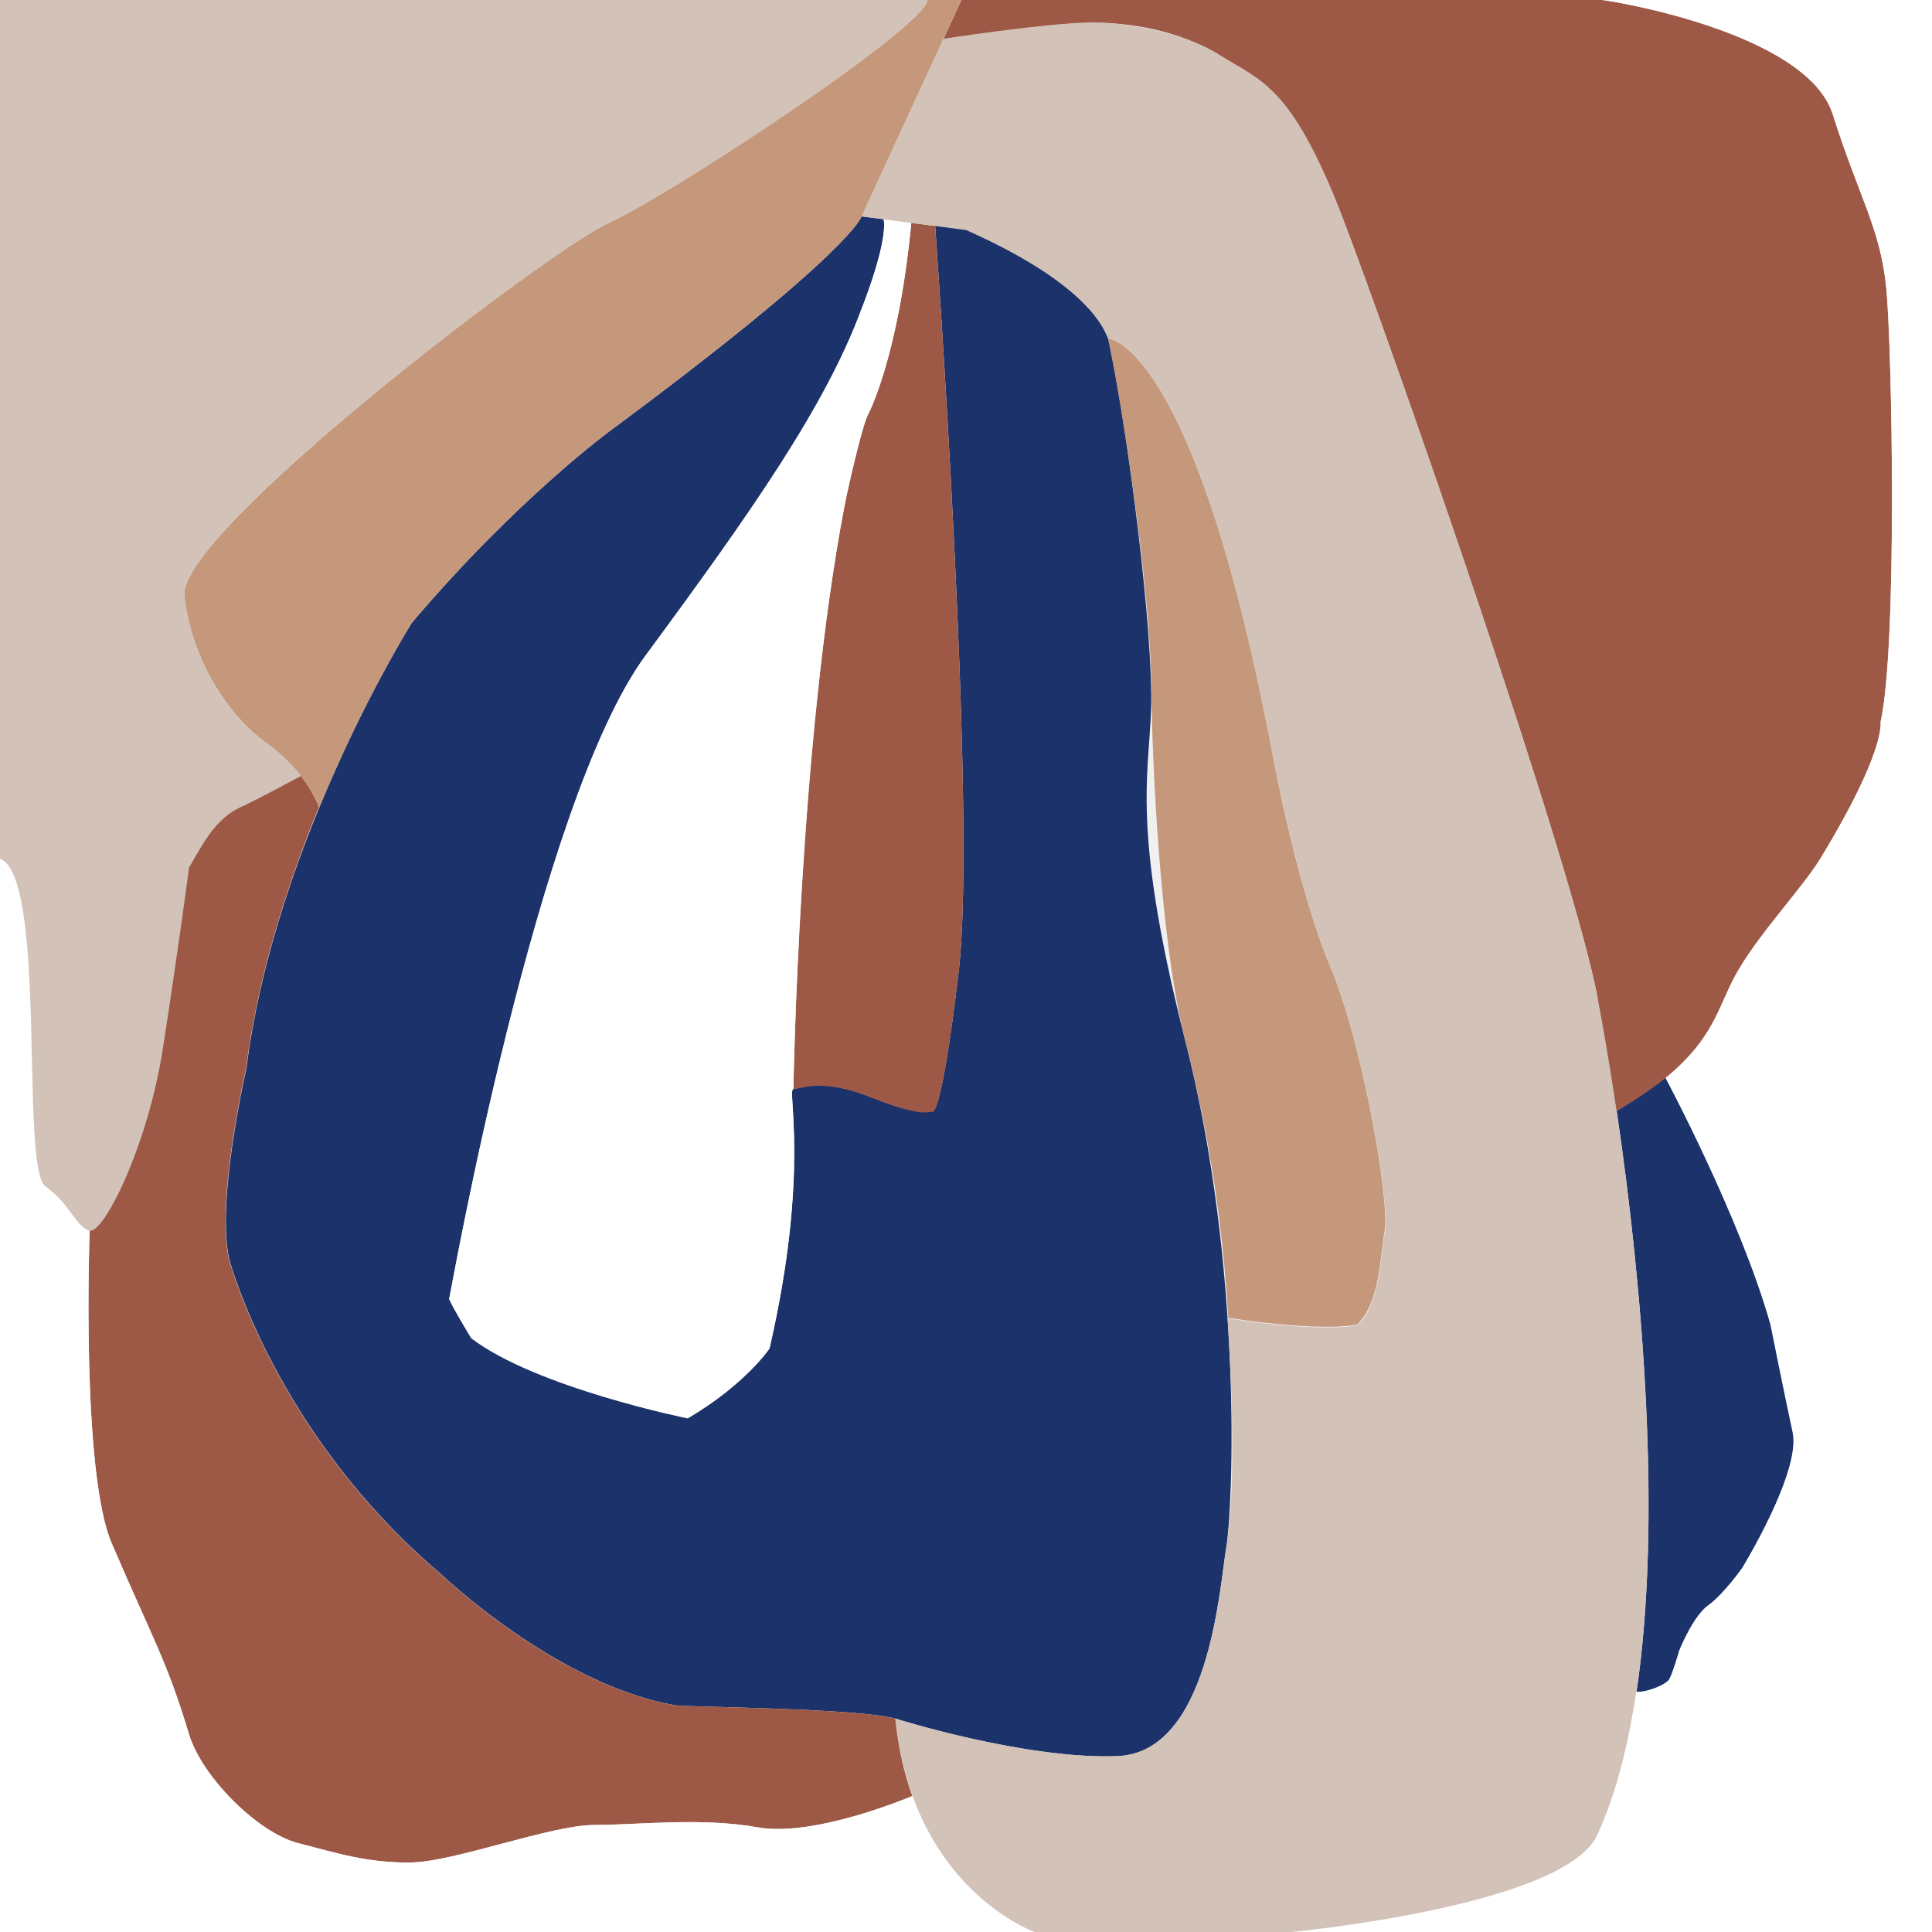
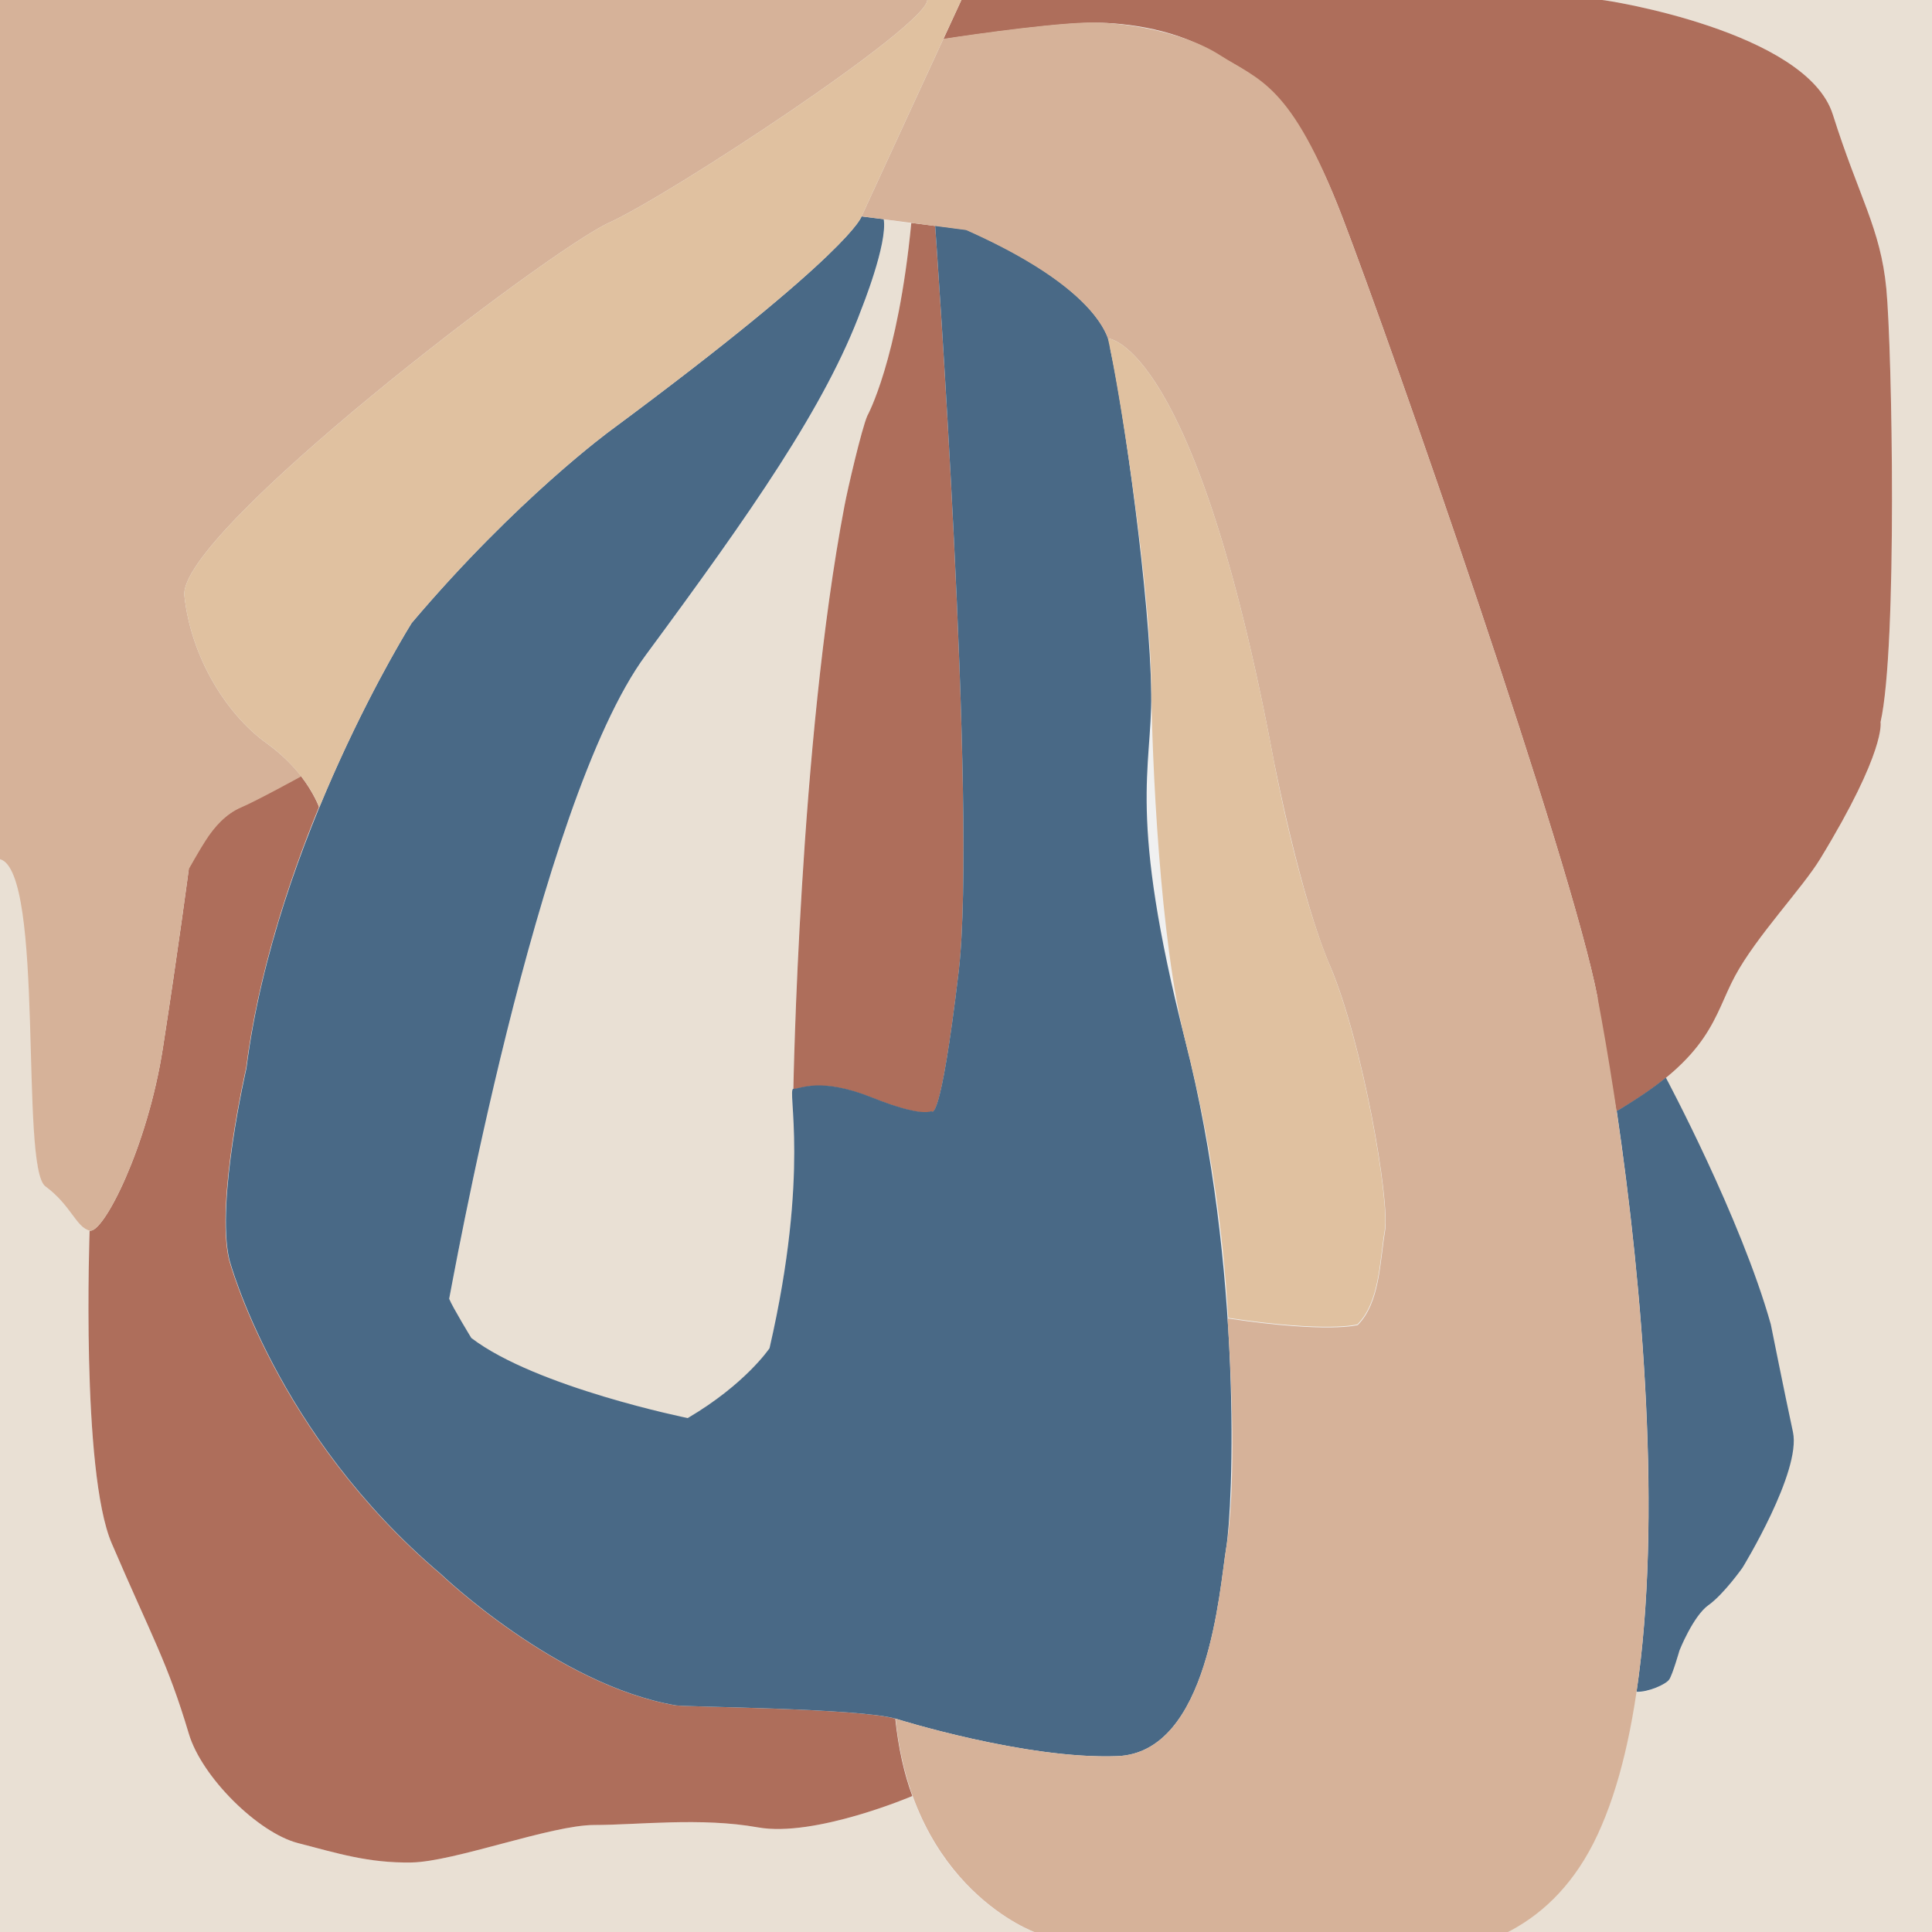
- <svg xmlns="http://www.w3.org/2000/svg" id="Calque_1" version="1.1" viewBox="0 0 566.9 566.9">
-   <defs>
-     <style>
-       .st0 {
-         fill: #fff;
-       }
- 
-       .st1 {
-         fill: #c5987c;
-       }
- 
-       .st2 {
-         fill: #1c326a;
-       }
- 
-       .st3 {
-         fill: #d2c2b7;
-       }
- 
-       .st4 {
-         fill: #9d5946;
-       }
-     </style>
-   </defs>
-   <path class="st4" d="M468.8,292.9c-7.5-39.7-60-190.3-75-229.4-15-39.1-26.7-41.5-38.4-48.5s-27.5-8.6-36.1-8.3c-14.1.4-42.5,4.8-42.5,4.8L282.1,0S468.8,0,470.1,0s60,9.2,67.7,33.6c7.7,24.4,14,33.4,15.7,51.1,1.7,17.7,3.3,105.2-1.7,127.2,0,0,1.7,8.3-17.7,40.1-5.3,8.7-18.7,22.7-25,34.4-6.3,11.7-6.7,23.4-34.8,39.7l-5.6-33.2Z" />
-   <path class="st2" d="M480.2,496.4c7.5-50.4,1.9-118.1-5.8-170.4h0c5.9-3.5,10.6-6.7,14.4-9.8,0,0,22,41.1,30.8,72.4,0,0,4,20,6.5,31.6s-14.8,39.8-14.8,39.8c0,0-5.5,7.8-10,11s-8.5,13.3-8.5,13.3c0,0-2,7-3,8.5s-6.4,3.8-9.6,3.6" />
-   <path class="st2" d="M262.8,504.3s38,12,65,11,30-49.1,32-61.1c2-12,5-82-12-148.8s-9.8-79.5-10-101.7c-.3-28-8.1-83.6-12-101.2,0,0,1-15.9-42.3-35.1l-9.1-1.2s12.4,172.5,6.9,218.9c-5.5,46.4-8,40.9-8,40.9,0,0-2.5,2-17.5-4s-21-2.5-23-2.5,5,24-7,76.1c0,0-7,10.5-24,20.5,0,0-44.5-9-63.5-23.5,0,0-5.5-9-6.5-11.5.2-.4,25.7-145.6,57.7-188.9,30.7-41.6,52.8-73.1,63.3-101.6,0,0,7.7-19.1,6.5-26.3l-6.5-.8s-2.5,10.1-73.5,62.7c0,0-27.5,20-58.5,56.6,0,0-40,63.6-48.5,130.7,0,0-9,39.1-5,56.1,0,0,13.5,51.1,62,92.2,0,0,34,32.6,69,38.6,3.1.5,53.6.8,64.5,3.9Z" />
-   <path class="st4" d="M274.4,66.3s12.4,172.5,6.9,218.9c-5.5,46.4-8,40.9-8,40.9,0,0-2.5,2-17.5-4-15-6-21-2.5-23-2.5,0,0,1.7-101.5,15-171.2.9-4.8,5-22.5,6.7-26.4,0,0,9-16.2,12.9-56.6l7,.9Z" />
-   <path class="st0" d="M232.8,319.6c-2,0,5,24-7,76.1,0,0-7,10.5-24,20.5,0,0-44.5-9-63.5-23.5,0,0-5.5-9-6.5-11.5.2-.4,25.7-145.6,57.7-188.9,30.7-41.6,52.8-73.1,63.3-101.6,0,0,7.7-19.1,6.5-26.3l8.1,1.1c-3.9,40.3-12.9,56.6-12.9,56.6-1.8,3.9-5.8,21.6-6.7,26.4-13.4,69.7-15,171.2-15,171.2" />
-   <path class="st1" d="M360.4,386.7c-1.5-25.4-5.1-52-12.6-81.3s-9.8-82.8-10-104.9c-.3-28-8.8-83.7-12.7-101.2,0,0,25.7.9,48.7,124.1,0,0,7,37.6,16.5,60.1s17.5,68.6,16,77.6-1.5,21-8,27.5c0,0-8.5,2.5-37.9-1.9" />
-   <path class="st3" d="M390.3,283.5c-8.9-20.7-16.4-59.8-16.5-60.1-23-123.2-48.7-124.1-48.7-124.1-2-5.6-10.1-17.8-41.6-31.8l-30.7-4,24-52.1s28.3-4.4,42.5-4.8c8.7-.2,27.2,2.2,38.7,9.6s20.8,8.2,35.8,47.3,67.5,189.7,75,229.4c12.7,67.2,26,189.5,0,245.4s-91.7,28.7-91.7,28.7h-73.3s-36-12.6-41-62.7c0,0,38,12,65,11s30-49.1,32-61.1,2.6-33.4.4-67.3h.3c29.4,4.4,37.9,1.9,37.9,1.9,6.5-6.5,6.5-18.5,8-27.5,1.5-9-6.5-55.1-16-77.6" />
-   <path class="st1" d="M252.8,63.5s-2.5,10.1-73.5,62.7c0,0-27.5,20-58.5,56.6,0,0-13.9,22.1-27.1,54.1,0,0-3.6-10.3-15.3-18.7-11.7-8.3-22.3-25-24.3-43.4s107-101.5,124.7-109.5S271.8,7.8,272.1,0h10s-5.3,11.4-5.3,11.4" />
-   <path class="st3" d="M88.4,227.8c-2.3-3-5.6-6.4-10-9.6-11.7-8.3-22.3-25-24.3-43.4s107-101.5,124.7-109.5C196.5,57.3,271.8,7.8,272.1,0H-.2l.2,252.1c13.2,3.8,5.8,90.5,13.3,96,7.5,5.5,9,12,13,13s17-24.5,21.5-53.6c4.5-29.1,7.6-52.5,7.6-52.5,0,0,3.2-5.7,4.9-8.3,2.6-4.1,6-7.9,10.5-9.8s17.6-9.1,17.6-9.1" />
-   <path class="st4" d="M55.4,255s-3.1,23.5-7.6,52.5c-4.5,29.1-17.5,54.6-21.5,53.6,0,0-2.6,70.7,6.5,91.8,11.8,27.5,16.3,34.7,22.6,55.8,3.8,12.8,20.4,29.1,32,32.1s20.7,5.9,33.3,5.7,41-11,53.7-11,31.3-2.3,48,.7,45.3-9.2,45.3-9.2c-2.4-6.5-4.1-14.1-5-22.7-10.9-3.1-61.4-3.4-64.5-3.9-35-6-69-38.6-69-38.6-48.5-41.1-62-92.2-62-92.2-4-17,5-56.1,5-56.1,3.5-27.5,12.3-54.5,21.4-76.7,0,0-1.4-4-5.3-9.1h0s-13.1,7.1-17.6,9.1-7.9,5.8-10.5,9.8c-1.7,2.6-4.9,8.3-4.9,8.3" />
-   <path class="st0" d="M-.2,251.9c14.3,4.9,6,90.7,13.5,96.2,7.5,5.5,9,12,13,13,0,0-2.6,70.7,6.5,91.8,11.8,27.5,16.3,34.7,22.6,55.8,3.8,12.8,20.4,29.1,32,32.1s20.7,5.9,33.3,5.7,41-11,53.7-11,31.3-2.3,48,.7,45.3-9.2,45.3-9.2c11.3,31.4,36,40,36,40H-.2V251.9Z" />
-   <path class="st0" d="M470.1,0c1.3,0,60,9.2,67.7,33.6s14,33.4,15.7,51.1c1.7,17.7,3.3,105.2-1.7,127.2,0,0,1.7,8.3-17.7,40.1-5.3,8.7-18.7,22.7-25,34.4-5,9.2-6.3,18.4-20.4,29.9h0s22,41.1,30.8,72.4c0,0,4,20,6.5,31.6s-14.8,39.8-14.8,39.8c0,0-5.5,7.8-10,11s-8.5,13.3-8.5,13.3c0,0-2,7-3,8.5s-6.4,3.8-9.6,3.6h0c-2.4,16.1-6.1,30.4-11.4,41.9-9.9,21.3-91.7,28.7-91.7,28.7h190V0h-97Z" />
+ <svg xmlns="http://www.w3.org/2000/svg" viewBox="0 0 566.9 566.9">
+   <g id="zone-1" data-color-id="WT000">
+     <path class="st0" d="M232.8,319.6c-2,0,5,24-7,76.1,0,0-7,10.5-24,20.5,0,0-44.5-9-63.5-23.5,0,0-5.5-9-6.5-11.5.2-.4,25.7-145.6,57.7-188.9,30.7-41.6,52.8-73.1,63.3-101.6,0,0,7.7-19.1,6.5-26.3l8.1,1.1c-3.9,40.3-12.9,56.6-12.9,56.6-1.8,3.9-5.8,21.6-6.7,26.4-13.4,69.7-15,171.2-15,171.2" fill="#e9e0d4" />
+     <path class="st0" d="M-.2,251.9c14.3,4.9,6,90.7,13.5,96.2,7.5,5.5,9,12,13,13,0,0-2.6,70.7,6.5,91.8,11.8,27.5,16.3,34.7,22.6,55.8,3.8,12.8,20.4,29.1,32,32.1s20.7,5.9,33.3,5.7,41-11,53.7-11,31.3-2.3,48,.7,45.3-9.2,45.3-9.2c11.3,31.4,36,40,36,40H-.2V251.9Z" fill="#e9e0d4" />
+     <path class="st0" d="M470.1,0c1.3,0,60,9.2,67.7,33.6s14,33.4,15.7,51.1c1.7,17.7,3.3,105.2-1.7,127.2,0,0,1.7,8.3-17.7,40.1-5.3,8.7-18.7,22.7-25,34.4-5,9.2-6.3,18.4-20.4,29.9h0s22,41.1,30.8,72.4c0,0,4,20,6.5,31.6s-14.8,39.8-14.8,39.8c0,0-5.5,7.8-10,11s-8.5,13.3-8.5,13.3c0,0-2,7-3,8.5s-6.4,3.8-9.6,3.6h0c-2.4,16.1-6.1,30.4-11.4,41.9-9.9,21.3-91.7,28.7-91.7,28.7h190V0h-97Z" fill="#e9e0d4" />
+   </g>
+   <g id="zone-2" data-color-id="BW002">
+     <path class="st4" d="M468.8,292.9c-7.5-39.7-60-190.3-75-229.4-15-39.1-26.7-41.5-38.4-48.5s-27.5-8.6-36.1-8.3c-14.1.4-42.5,4.8-42.5,4.8L282.1,0S468.8,0,470.1,0s60,9.2,67.7,33.6c7.7,24.4,14,33.4,15.7,51.1,1.7,17.7,3.3,105.2-1.7,127.2,0,0,1.7,8.3-17.7,40.1-5.3,8.7-18.7,22.7-25,34.4-6.3,11.7-6.7,23.4-34.8,39.7l-5.6-33.2Z" fill="#ae6e5b" />
+     <path class="st4" d="M274.4,66.3s12.4,172.5,6.9,218.9c-5.5,46.4-8,40.9-8,40.9,0,0-2.5,2-17.5-4-15-6-21-2.5-23-2.5,0,0,1.7-101.5,15-171.2.9-4.8,5-22.5,6.7-26.4,0,0,9-16.2,12.9-56.6l7,.9Z" fill="#ae6e5b" />
+     <path class="st4" d="M55.4,255s-3.1,23.5-7.6,52.5c-4.5,29.1-17.5,54.6-21.5,53.6,0,0-2.6,70.7,6.5,91.8,11.8,27.5,16.3,34.7,22.6,55.8,3.8,12.8,20.4,29.1,32,32.1s20.7,5.9,33.3,5.7,41-11,53.7-11,31.3-2.3,48,.7,45.3-9.2,45.3-9.2c-2.4-6.5-4.1-14.1-5-22.7-10.9-3.1-61.4-3.4-64.5-3.9-35-6-69-38.6-69-38.6-48.5-41.1-62-92.2-62-92.2-4-17,5-56.1,5-56.1,3.5-27.5,12.3-54.5,21.4-76.7,0,0-1.4-4-5.3-9.1h0s-13.1,7.1-17.6,9.1-7.9,5.8-10.5,9.8c-1.7,2.6-4.9,8.3-4.9,8.3" fill="#ae6e5b" />
+   </g>
+   <g id="zone-3" data-color-id="BL017">
+     <path class="st2" d="M480.2,496.4c7.5-50.4,1.9-118.1-5.8-170.4h0c5.9-3.5,10.6-6.7,14.4-9.8,0,0,22,41.1,30.8,72.4,0,0,4,20,6.5,31.6s-14.8,39.8-14.8,39.8c0,0-5.5,7.8-10,11s-8.5,13.3-8.5,13.3c0,0-2,7-3,8.5s-6.4,3.8-9.6,3.6" fill="#496986" />
+     <path class="st2" d="M262.8,504.3s38,12,65,11,30-49.1,32-61.1c2-12,5-82-12-148.8s-9.8-79.5-10-101.7c-.3-28-8.1-83.6-12-101.2,0,0,1-15.9-42.3-35.1l-9.1-1.2s12.4,172.5,6.9,218.9c-5.5,46.4-8,40.9-8,40.9,0,0-2.5,2-17.5-4s-21-2.5-23-2.5,5,24-7,76.1c0,0-7,10.5-24,20.5,0,0-44.5-9-63.5-23.5,0,0-5.5-9-6.5-11.5.2-.4,25.7-145.6,57.7-188.9,30.7-41.6,52.8-73.1,63.3-101.6,0,0,7.7-19.1,6.5-26.3l-6.5-.8s-2.5,10.1-73.5,62.7c0,0-27.5,20-58.5,56.6,0,0-40,63.6-48.5,130.7,0,0-9,39.1-5,56.1,0,0,13.5,51.1,62,92.2,0,0,34,32.6,69,38.6,3.1.5,53.6.8,64.5,3.9Z" fill="#496986" />
+   </g>
+   <g id="zone-4" data-color-id="WT001">
+     <path class="st3" d="M390.3,283.5c-8.9-20.7-16.4-59.8-16.5-60.1-23-123.2-48.7-124.1-48.7-124.1-2-5.6-10.1-17.8-41.6-31.8l-30.7-4,24-52.1s28.3-4.4,42.5-4.8c8.7-.2,27.2,2.2,38.7,9.6s20.8,8.2,35.8,47.3,67.5,189.7,75,229.4c12.7,67.2,26,189.5,0,245.4s-91.7,28.7-91.7,28.7h-73.3s-36-12.6-41-62.7c0,0,38,12,65,11s30-49.1,32-61.1,2.6-33.4.4-67.3h.3c29.4,4.4,37.9,1.9,37.9,1.9,6.5-6.5,6.5-18.5,8-27.5,1.5-9-6.5-55.1-16-77.6" fill="#d6b299" />
+     <path class="st3" d="M88.4,227.8c-2.3-3-5.6-6.4-10-9.6-11.7-8.3-22.3-25-24.3-43.4s107-101.5,124.7-109.5C196.5,57.3,271.8,7.8,272.1,0H-.2l.2,252.1c13.2,3.8,5.8,90.5,13.3,96,7.5,5.5,9,12,13,13s17-24.5,21.5-53.6c4.5-29.1,7.6-52.5,7.6-52.5,0,0,3.2-5.7,4.9-8.3,2.6-4.1,6-7.9,10.5-9.8s17.6-9.1,17.6-9.1" fill="#d6b299" />
+   </g>
+   <g id="zone-5" data-color-id="OR008">
+     <path class="st1" d="M360.4,386.7c-1.5-25.4-5.1-52-12.6-81.3s-9.8-82.8-10-104.9c-.3-28-8.8-83.7-12.7-101.2,0,0,25.7.9,48.7,124.1,0,0,7,37.6,16.5,60.1s17.5,68.6,16,77.6-1.5,21-8,27.5c0,0-8.5,2.5-37.9-1.9" fill="#e0c1a0" />
+     <path class="st1" d="M252.8,63.5s-2.5,10.1-73.5,62.7c0,0-27.5,20-58.5,56.6,0,0-13.9,22.1-27.1,54.1,0,0-3.6-10.3-15.3-18.7-11.7-8.3-22.3-25-24.3-43.4s107-101.5,124.7-109.5S271.8,7.8,272.1,0h10s-5.3,11.4-5.3,11.4" fill="#e0c1a0" />
+   </g>
</svg>
